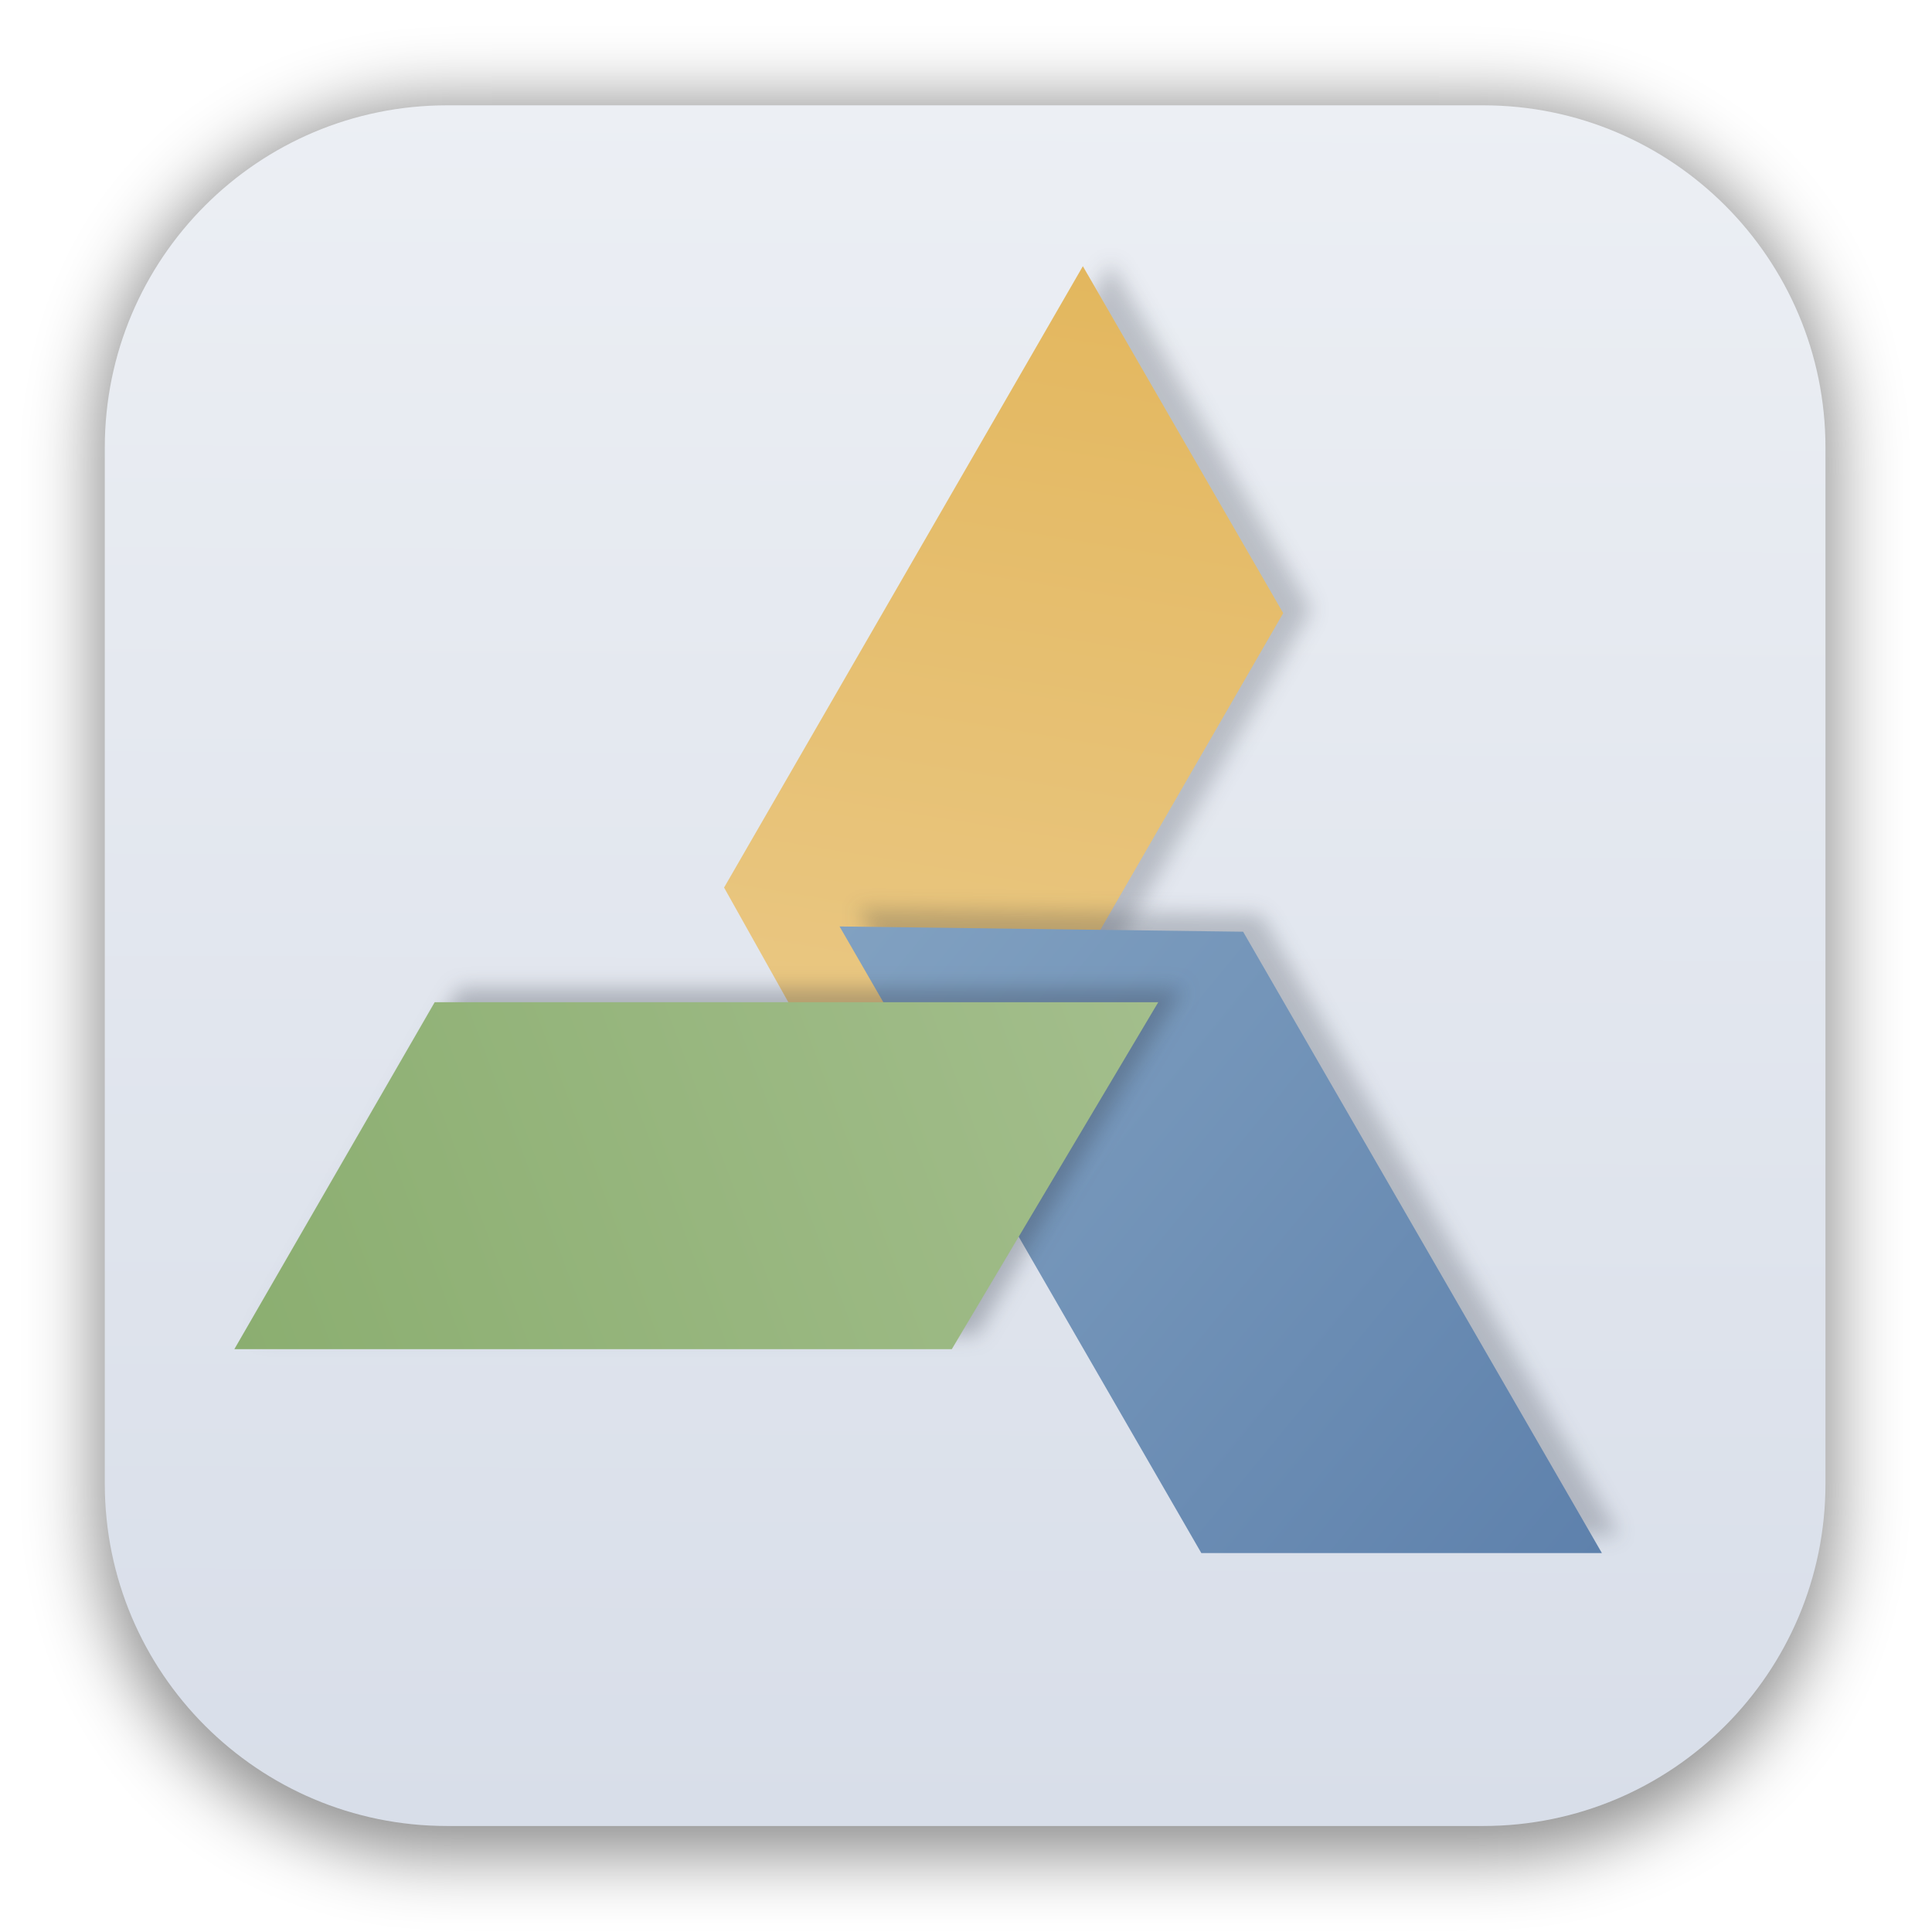
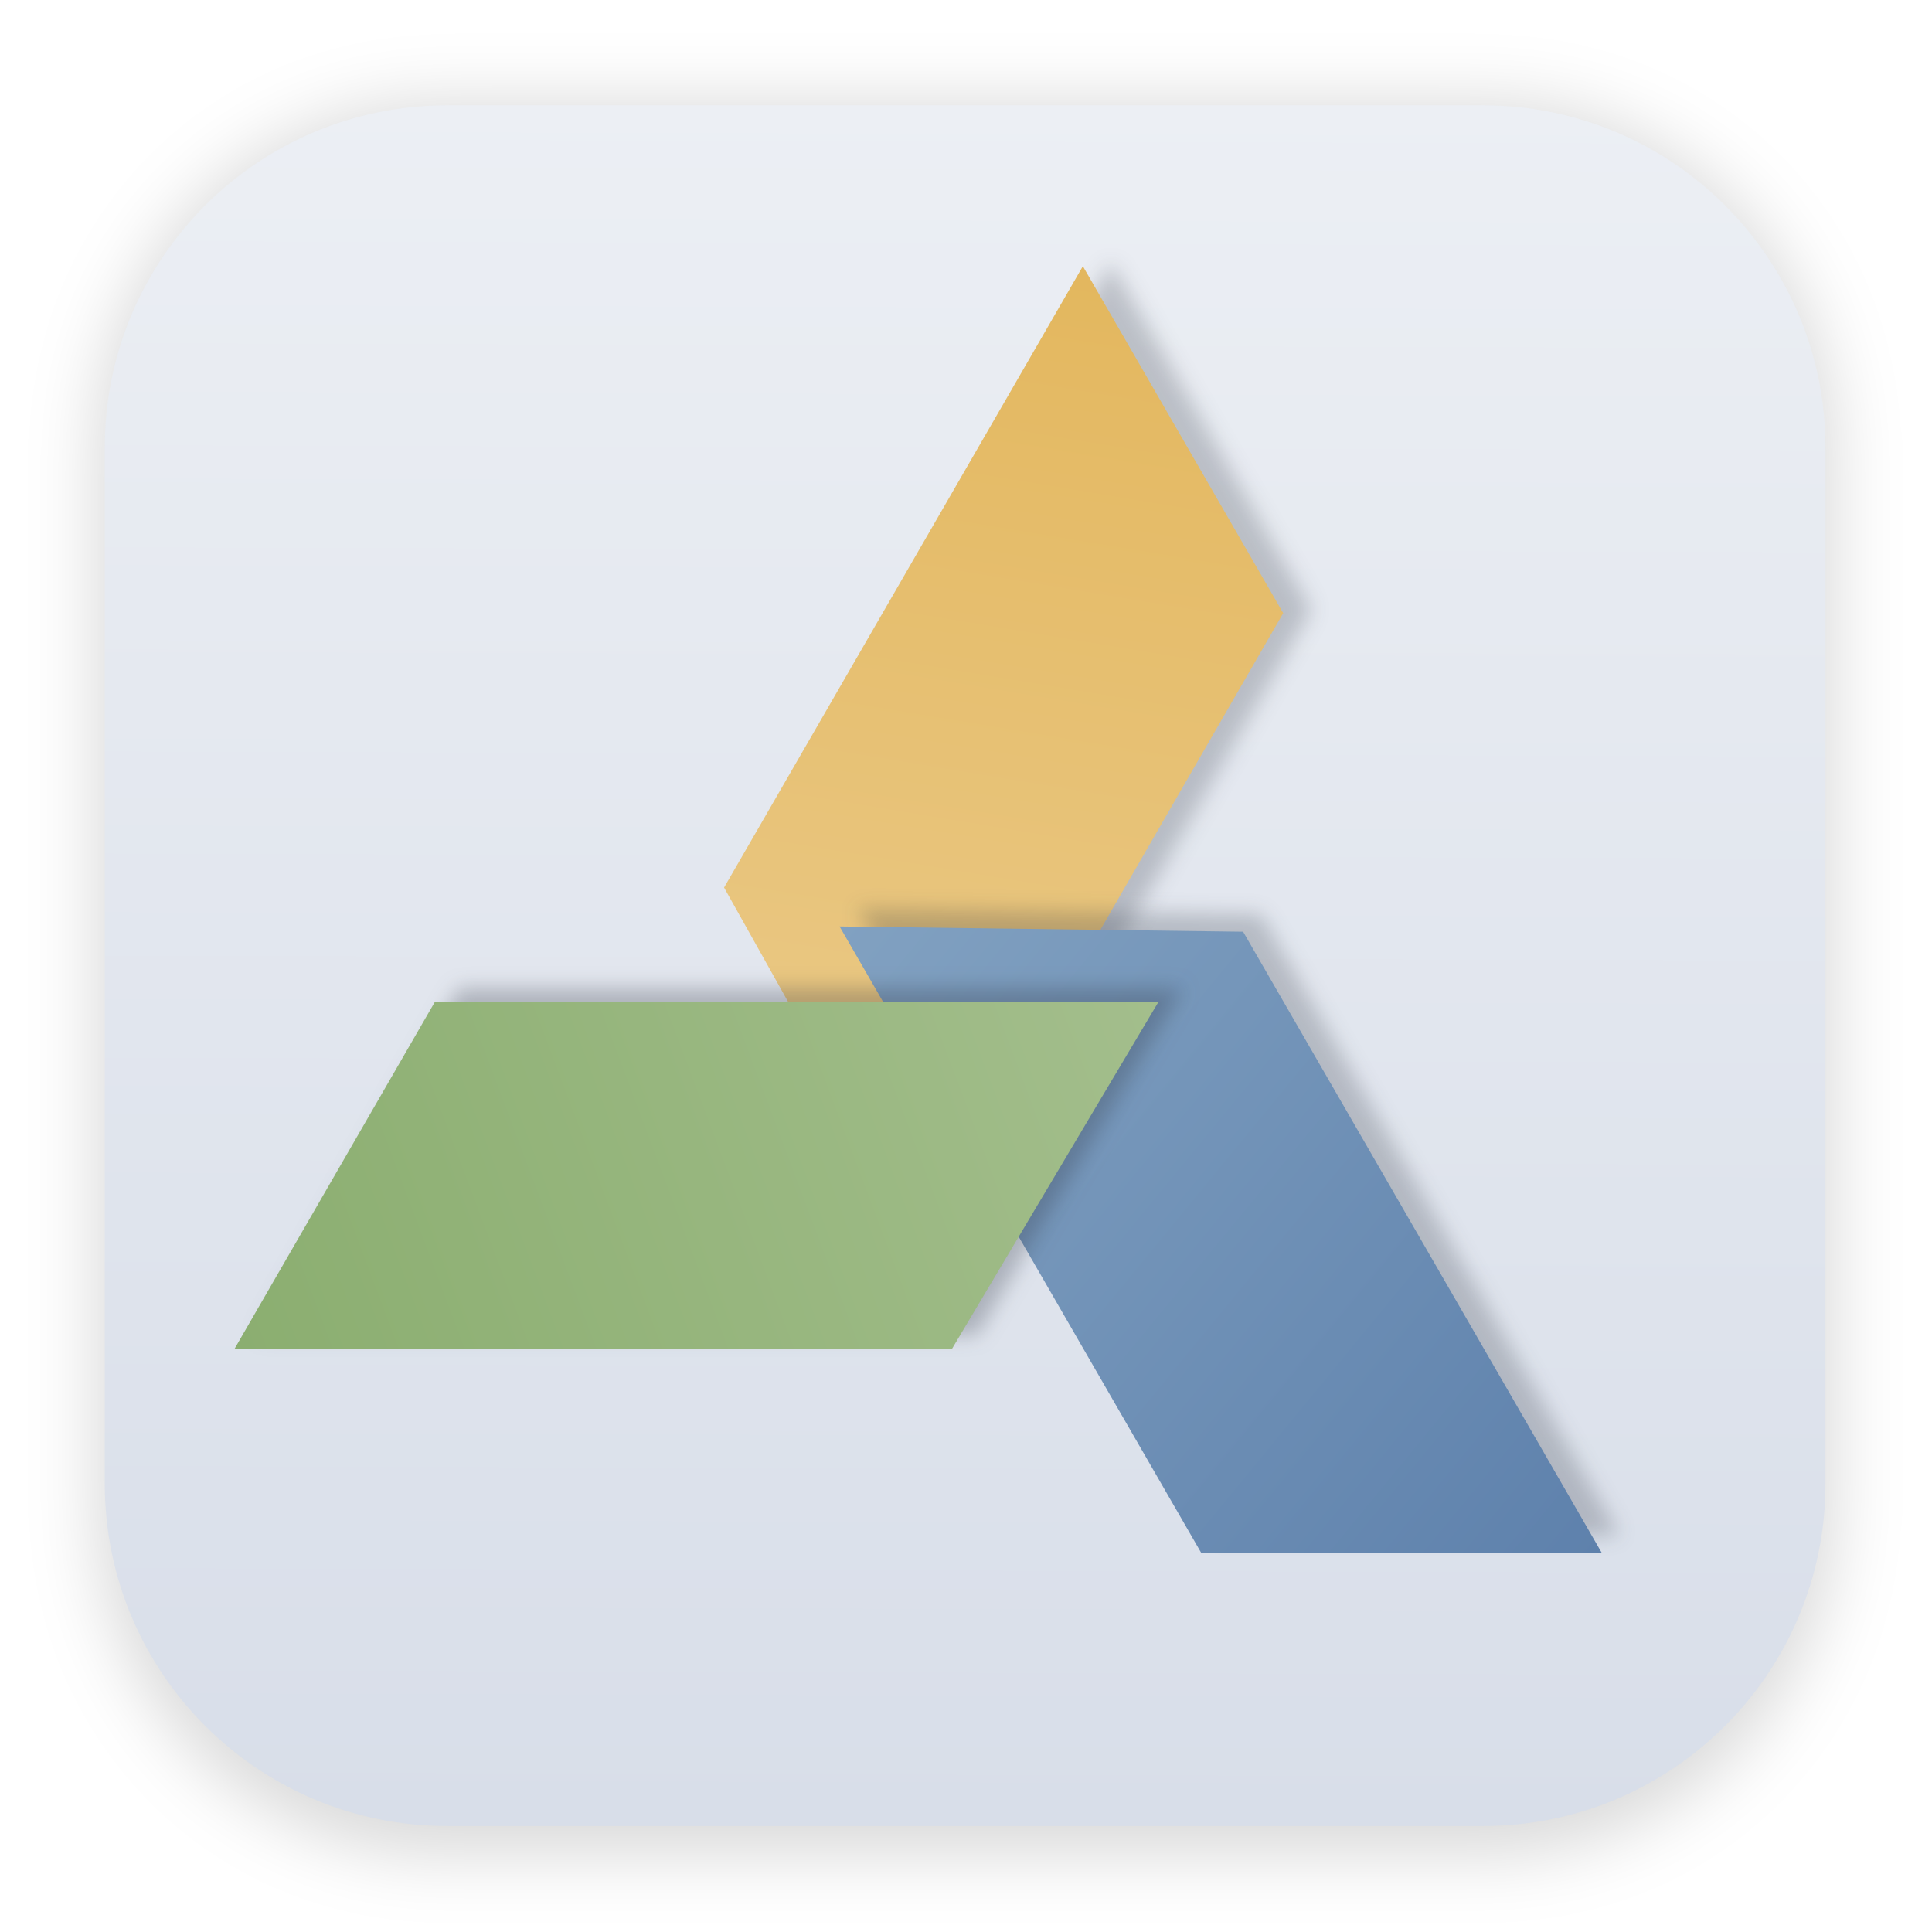
<svg xmlns="http://www.w3.org/2000/svg" width="64" height="64" version="1.1" viewBox="0 0 16.933 16.933">
  <defs>
    <filter id="filter1178" x="-.048" y="-.048" width="1.096" height="1.096" color-interpolation-filters="sRGB">
      <feGaussianBlur stdDeviation="0.307" />
    </filter>
    <linearGradient id="linearGradient1340" x1="8.355" x2="8.4" y1="16.007" y2=".794" gradientUnits="userSpaceOnUse">
      <stop stop-color="#d8dee9" offset="0" />
      <stop stop-color="#eceff4" offset="1" />
    </linearGradient>
    <linearGradient id="linearGradient484" x1="46.907" x2="45.558" y1="-1.621" y2="6.514" gradientUnits="userSpaceOnUse">
      <stop stop-color="#e3b75e" offset="0" />
      <stop stop-color="#ebcb8b" offset="1" />
    </linearGradient>
    <linearGradient id="linearGradient579" x1="39.817" x2="47.537" y1="7.428" y2="4.529" gradientUnits="userSpaceOnUse">
      <stop stop-color="#8bae70" offset="0" />
      <stop stop-color="#a3be8c" offset="1" />
    </linearGradient>
    <linearGradient id="linearGradient587" x1="51.245" x2="44.874" y1="9.132" y2="3.896" gradientUnits="userSpaceOnUse">
      <stop stop-color="#5e81ac" offset="0" />
      <stop stop-color="#81a1c1" offset="1" />
    </linearGradient>
    <filter id="filter1148" x="-.025" y="-.067" width="1.051" height="1.135" color-interpolation-filters="sRGB">
      <feGaussianBlur stdDeviation="0.082" />
    </filter>
    <filter id="filter1201" x="-.032" y="-.039" width="1.064" height="1.077" color-interpolation-filters="sRGB">
      <feGaussianBlur stdDeviation="0.084" />
    </filter>
    <filter id="filter1207" x="-.044" y="-.025" width="1.088" height="1.05" color-interpolation-filters="sRGB">
      <feGaussianBlur stdDeviation="0.086" />
    </filter>
  </defs>
  <g transform="translate(-.0076499 -.0030174)">
    <g stroke-linecap="round" stroke-linejoin="round">
-       <rect transform="matrix(.99138 0 0 1 .072989 .0019055)" x=".794" y=".905" width="15.346" height="15.346" rx="3.053" ry="3.053" fill="#000000" filter="url(#filter1178)" opacity=".45" stroke-width="1.249" style="mix-blend-mode:normal" />
+       <rect transform="matrix(.99138 0 0 1 .072989 .0019055)" x=".794" y=".905" width="15.346" height="15.346" rx="3.053" ry="3.053" fill="#000000" filter="url(#filter1178)" opacity=".15" stroke-width="1.249" style="mix-blend-mode:normal" />
      <rect x=".926" y=".926" width="15.081" height="15.081" rx="3" ry="3" fill="url(#linearGradient1340)" stroke-width="1.227" />
      <rect x=".012" y=".006" width="16.924" height="16.927" fill="none" opacity=".15" stroke-width="1.052" />
    </g>
  </g>
  <text x="-49.807" y="19.371" font-family="sans-serif" font-size="2.822px" letter-spacing="0px" stroke-width=".265" word-spacing="0px" style="line-height:1.25" xml:space="preserve">
    <tspan x="-49.807" y="19.371" stroke-width=".265" />
  </text>
  <g transform="matrix(1.0489 0 0 1.0489 -39.71 4.0334)" stroke-width=".265">
    <path d="m45.793 6.485 3.023-5.236-1.674-2.899-2.998 5.192z" fill="#2e3440" filter="url(#filter1207)" opacity=".243" />
    <path d="m45.558 6.514 3.023-5.236-1.674-2.899-2.998 5.192z" fill="url(#linearGradient484)" />
    <path d="m45.021 3.749 3.023 5.236 3.347-1.8e-6 -2.998-5.192z" fill="#2e3440" filter="url(#filter1201)" opacity=".248" />
    <path d="m44.874 3.896 3.023 5.236 3.347-1.8e-6 -2.998-5.192z" fill="url(#linearGradient587)" />
    <path d="m47.743 4.412h-6.046l-1.674 2.899h5.995z" fill="#2e3440" filter="url(#filter1148)" opacity=".292" />
    <path d="m47.537 4.529h-6.046l-1.674 2.899h5.995z" fill="url(#linearGradient579)" />
  </g>
</svg>
